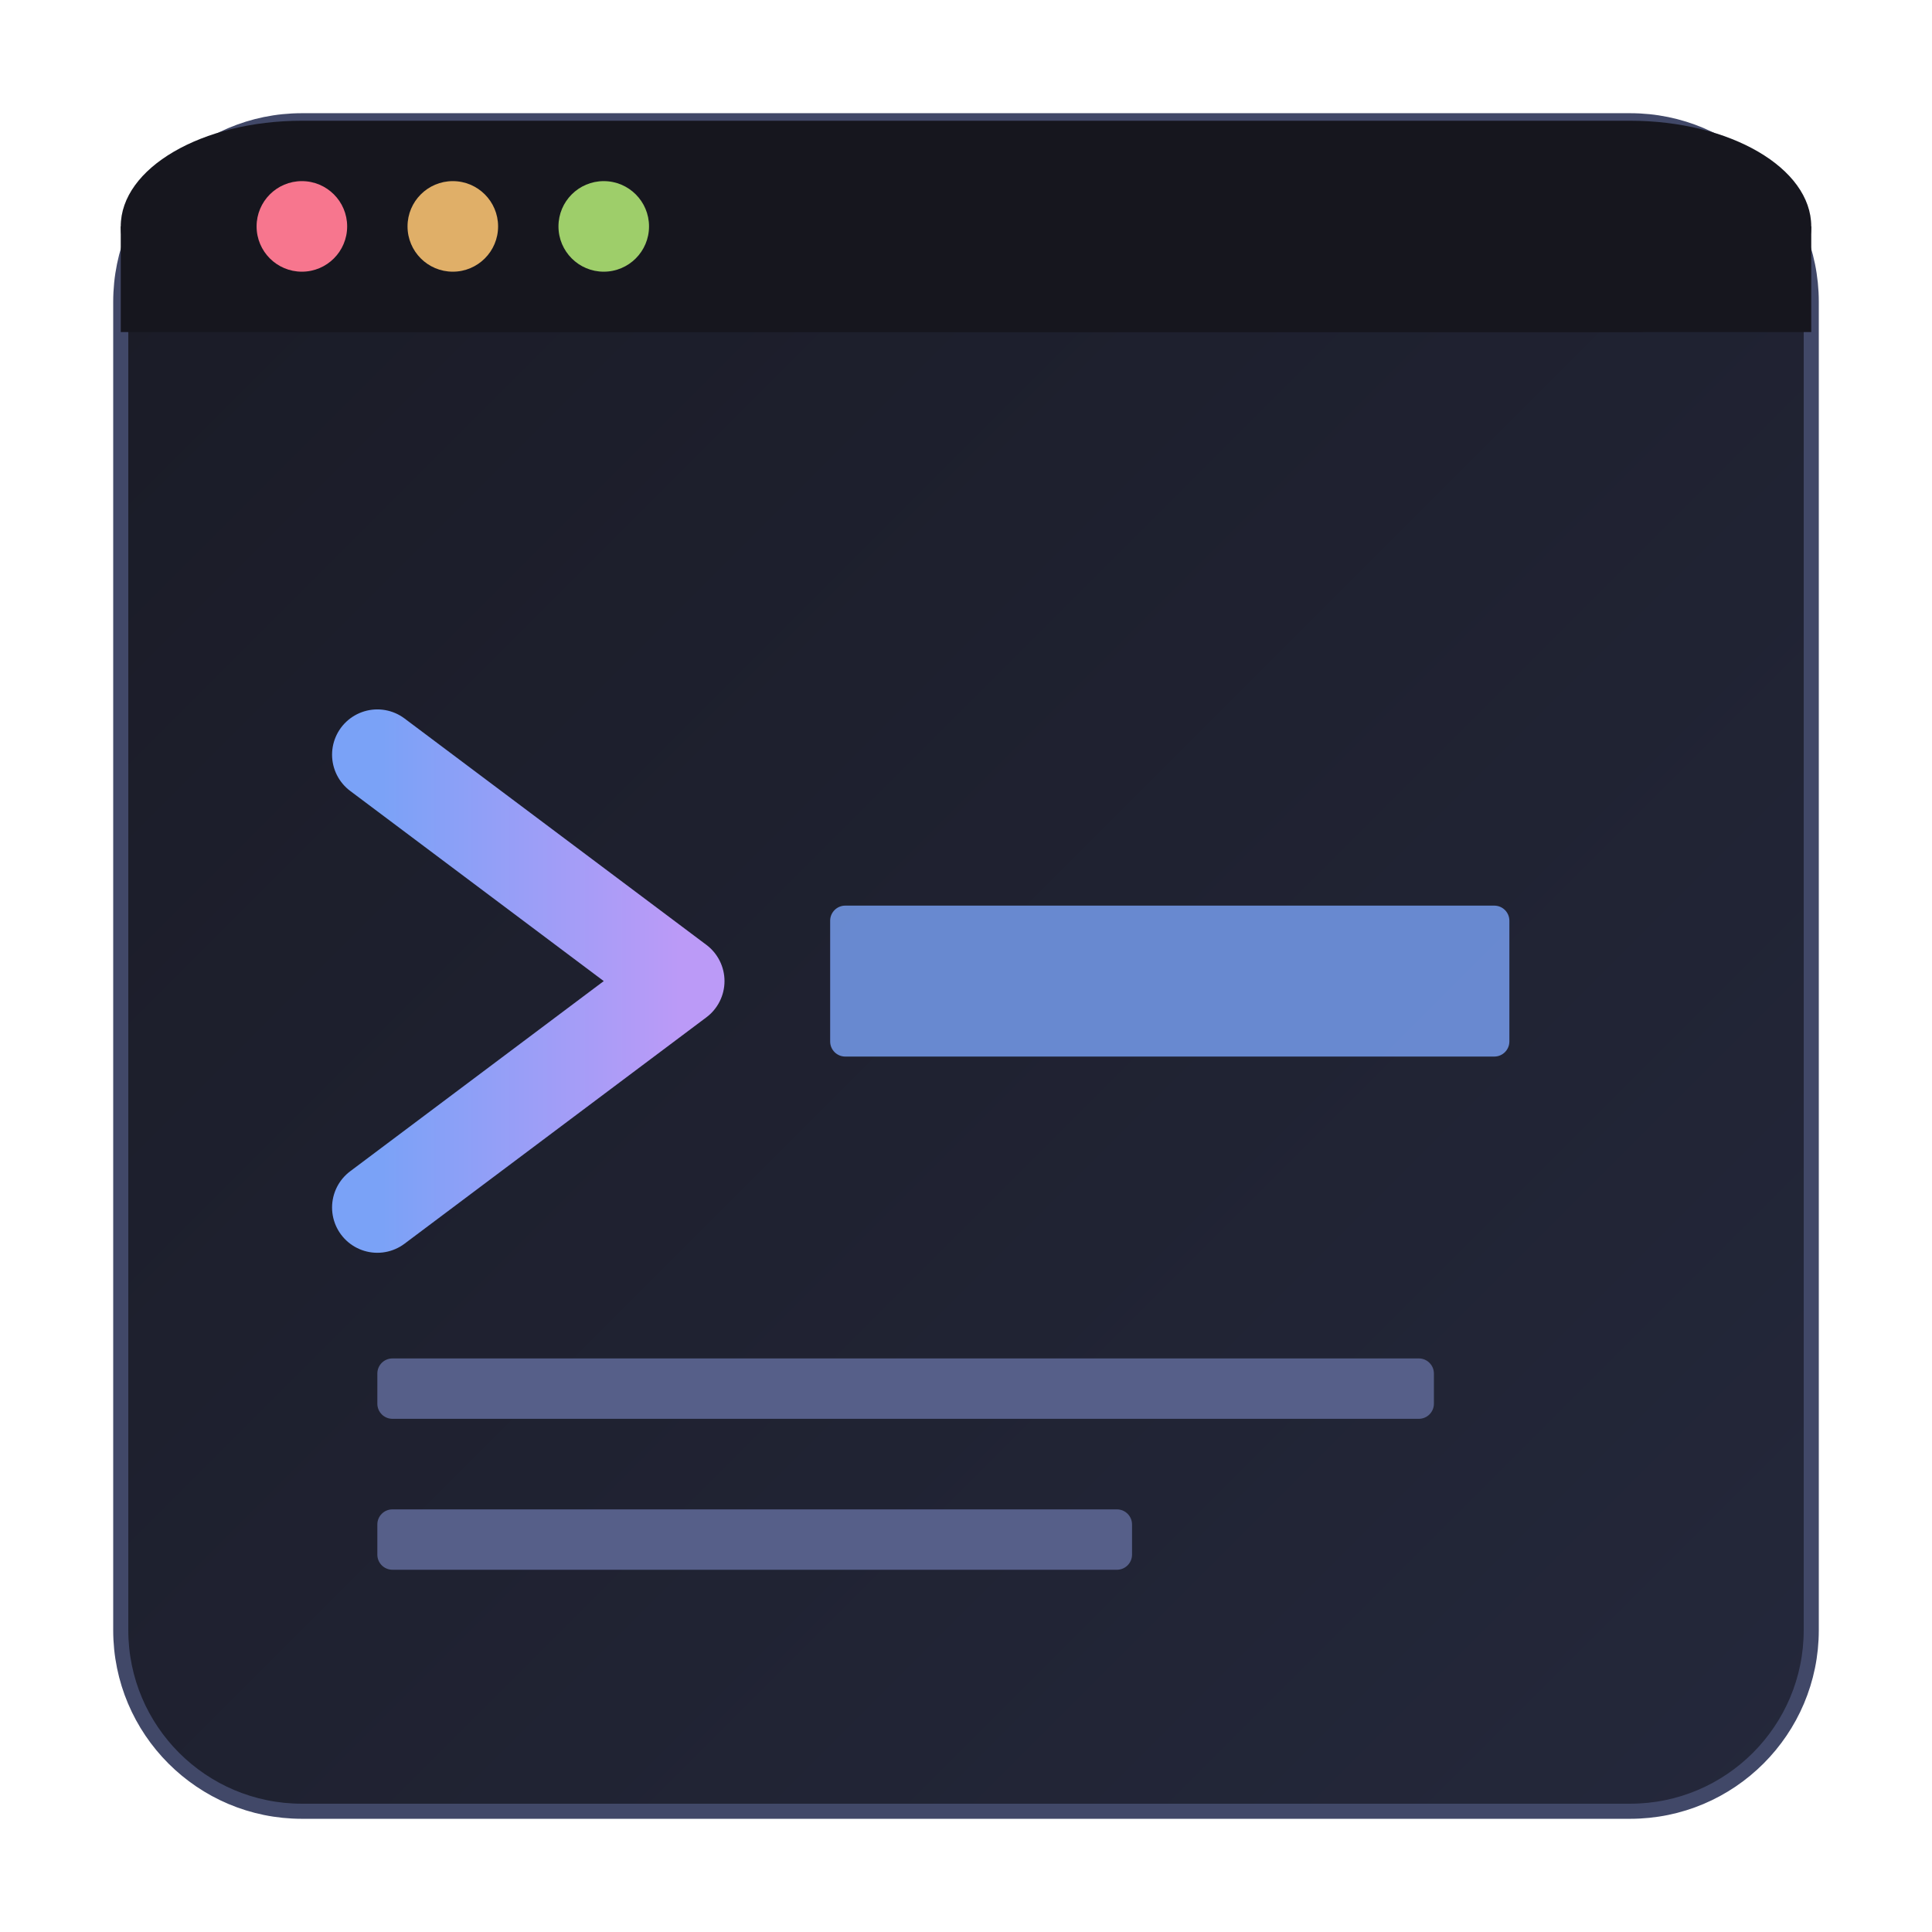
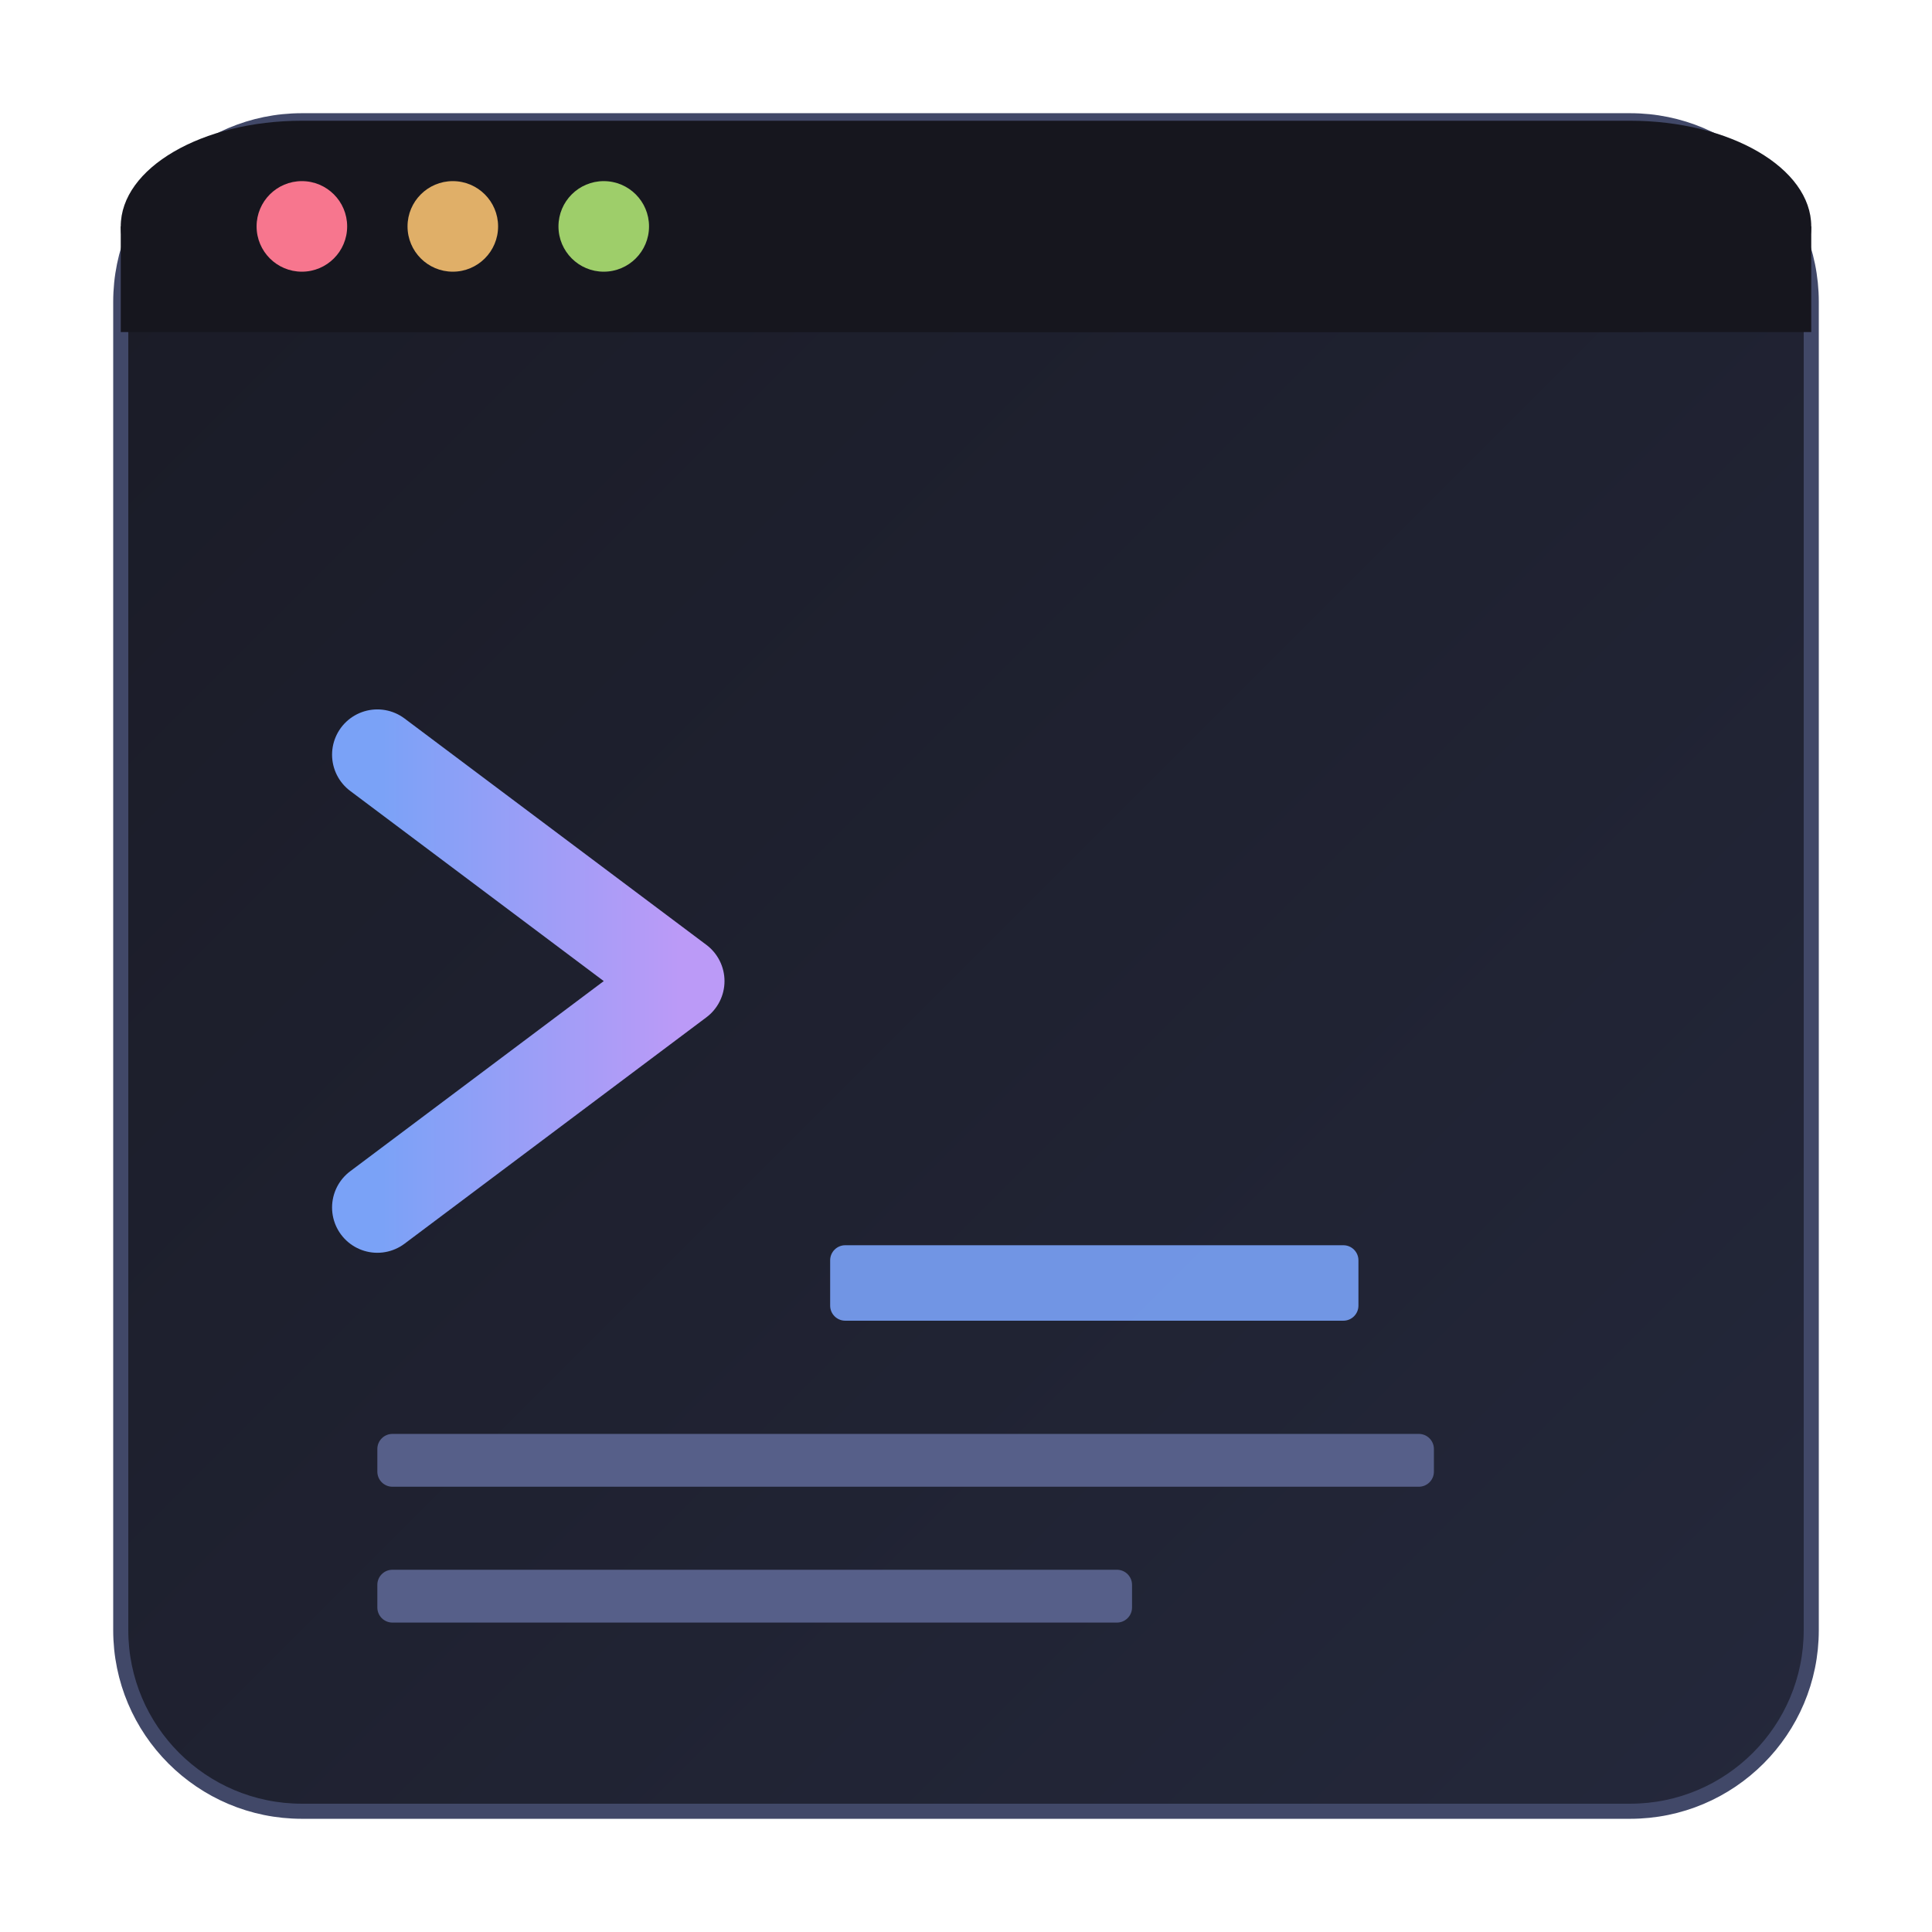
<svg xmlns="http://www.w3.org/2000/svg" viewBox="0 0 512 512">
  <defs>
    <linearGradient id="termBg" x1="0%" y1="0%" x2="100%" y2="100%">
      <stop offset="0%" style="stop-color:#1a1b26" />
      <stop offset="100%" style="stop-color:#24283b" />
    </linearGradient>
    <linearGradient id="promptGlow" x1="0%" y1="0%" x2="100%" y2="0%">
      <stop offset="0%" style="stop-color:#7aa2f7" />
      <stop offset="100%" style="stop-color:#bb9af7" />
    </linearGradient>
  </defs>
  <rect x="32" y="32" width="448" height="448" rx="48" ry="48" fill="url(#termBg)" stroke="#414868" stroke-width="4" />
  <rect x="32" y="32" width="448" height="56" rx="48" ry="48" fill="#16161e" />
  <rect x="32" y="60" width="448" height="28" fill="#16161e" />
  <circle cx="80" cy="60" r="12" fill="#f7768e" />
  <circle cx="120" cy="60" r="12" fill="#e0af68" />
  <circle cx="160" cy="60" r="12" fill="#9ece6a" />
  <path d="M100 200 L180 260 L100 320" stroke="url(#promptGlow)" stroke-width="24" stroke-linecap="round" stroke-linejoin="round" fill="none" />
-   <rect x="220" y="240" width="180" height="40" rx="4" fill="#7aa2f7" opacity="0.8" />
-   <rect x="100" y="360" width="280" height="16" rx="4" fill="#565f89" />
-   <rect x="100" y="400" width="200" height="16" rx="4" fill="#565f89" />
+   <rect x="220" y="330" width="140" height="20" rx="4" fill="#7aa2f7" opacity="0.9" />
+   <rect x="100" y="380" width="280" height="14" rx="4" fill="#565f89" />
+   <rect x="100" y="416" width="200" height="14" rx="4" fill="#565f89" />
</svg>
